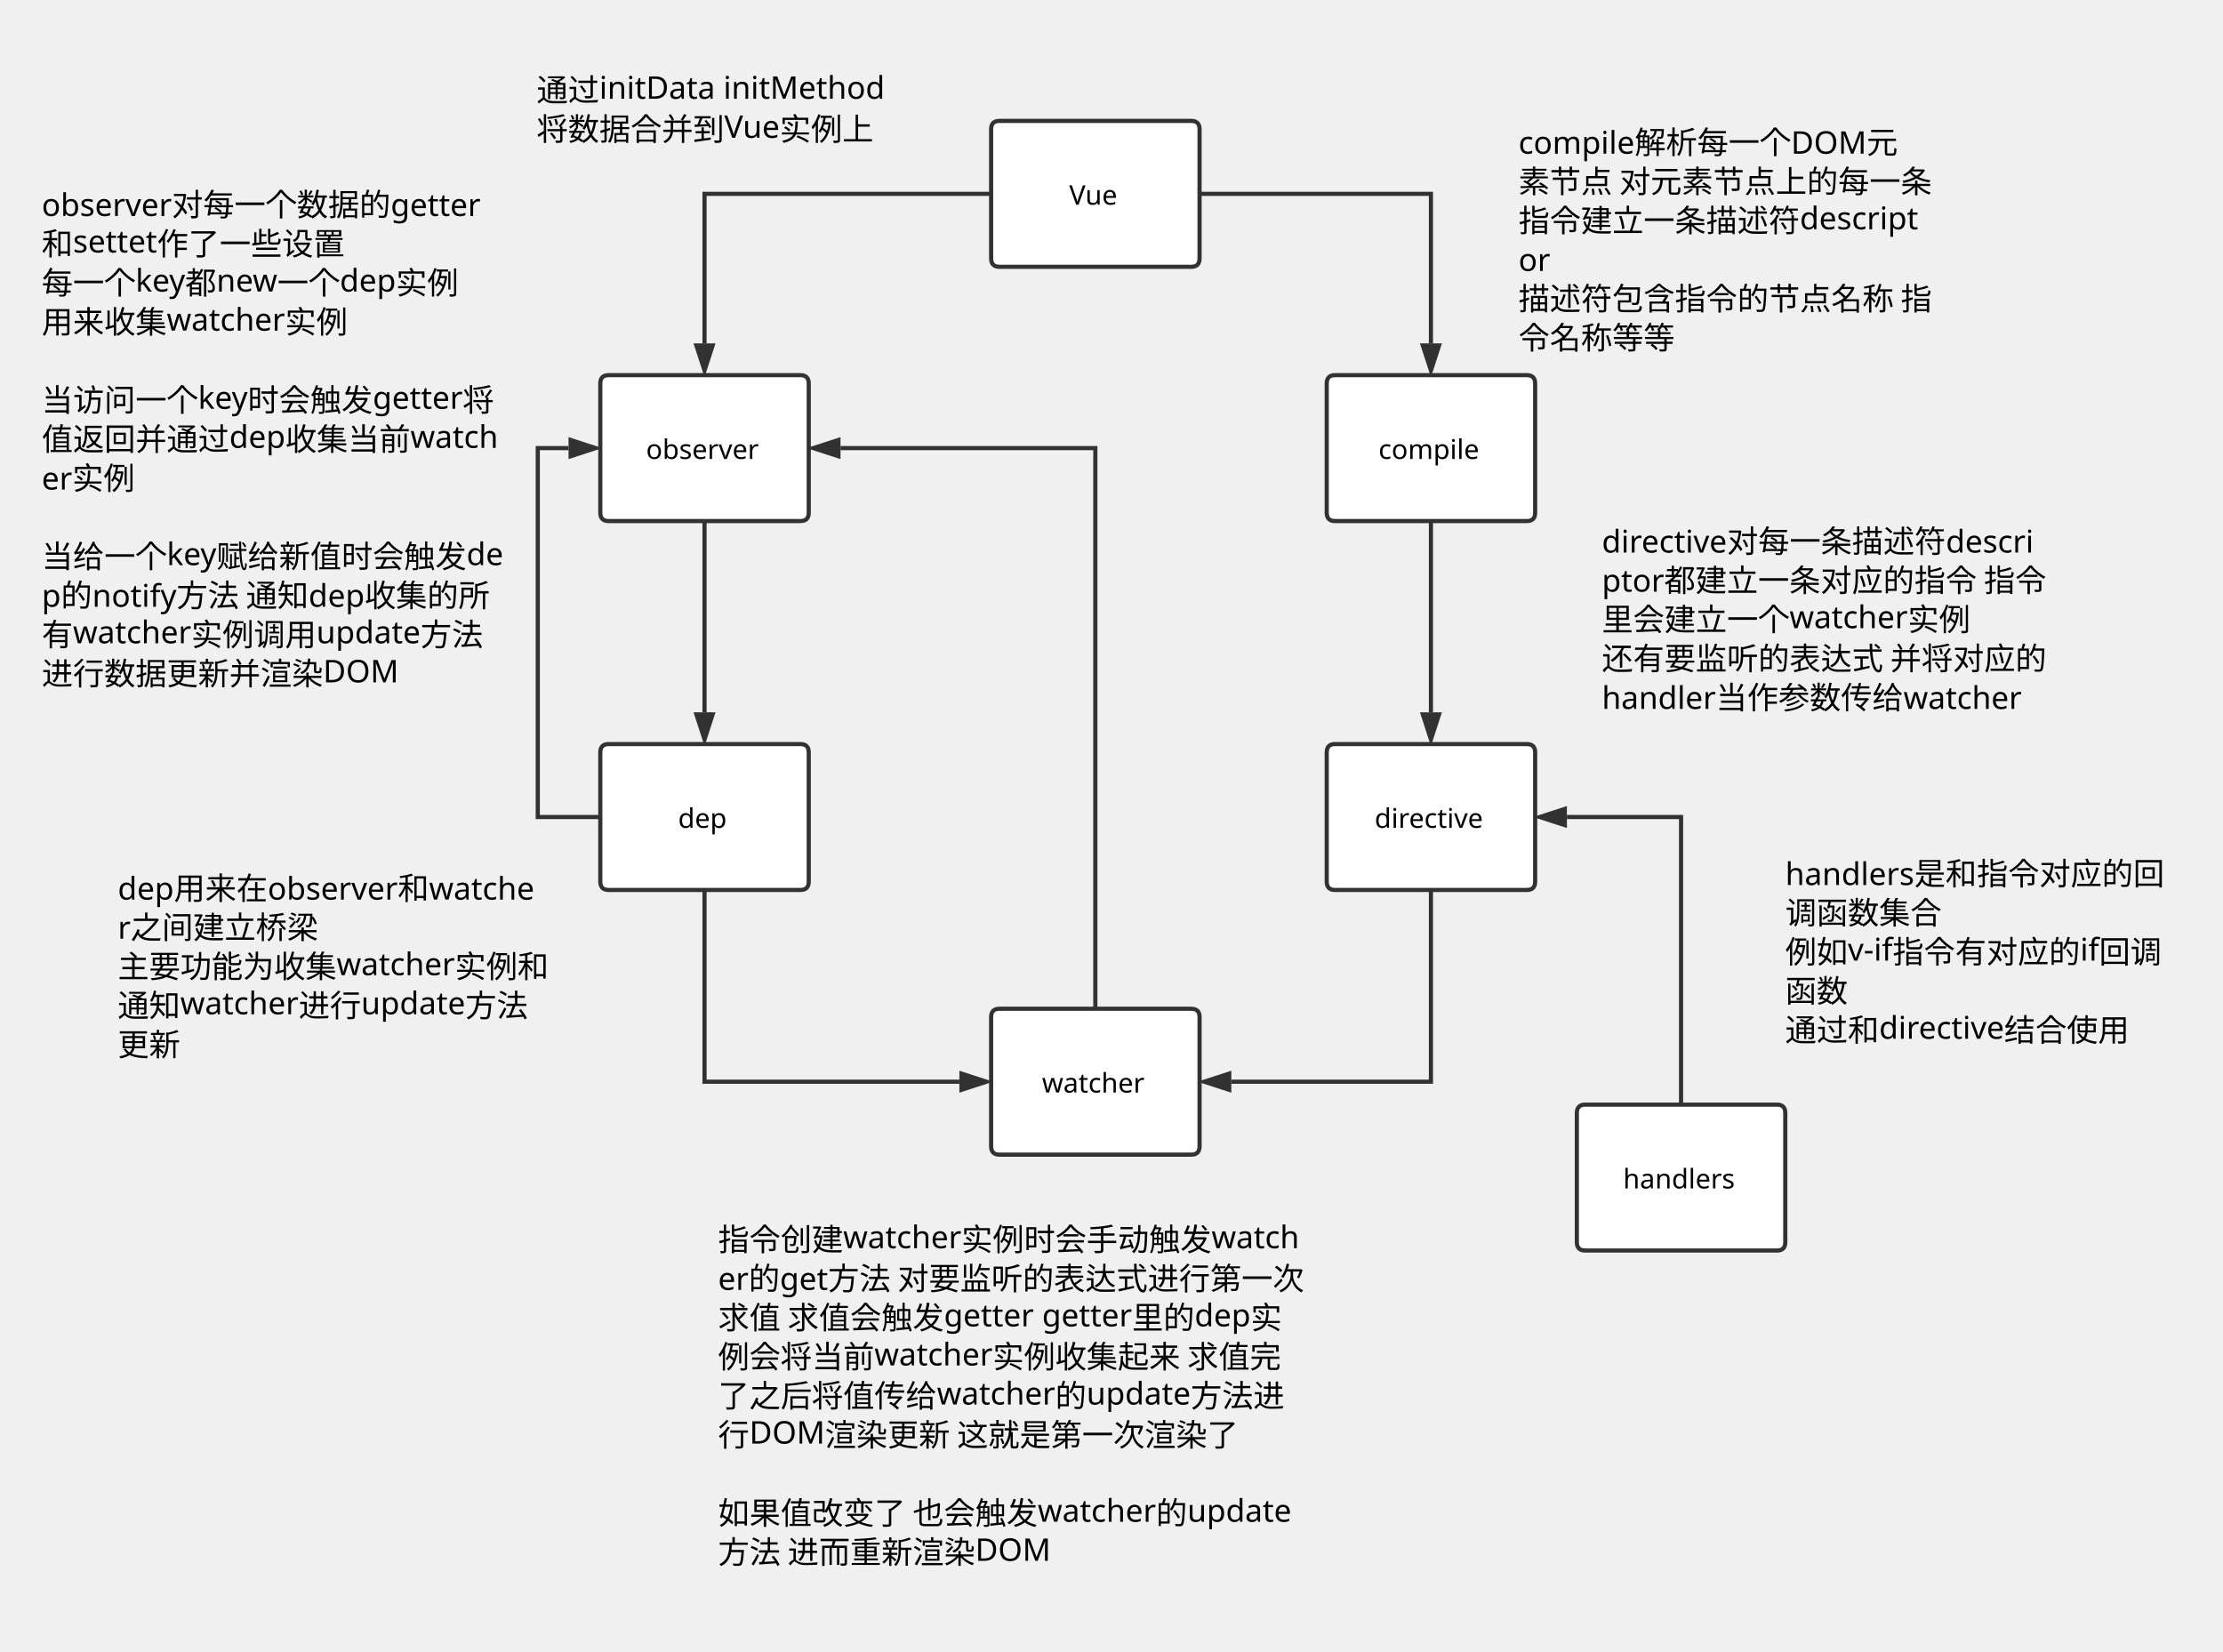
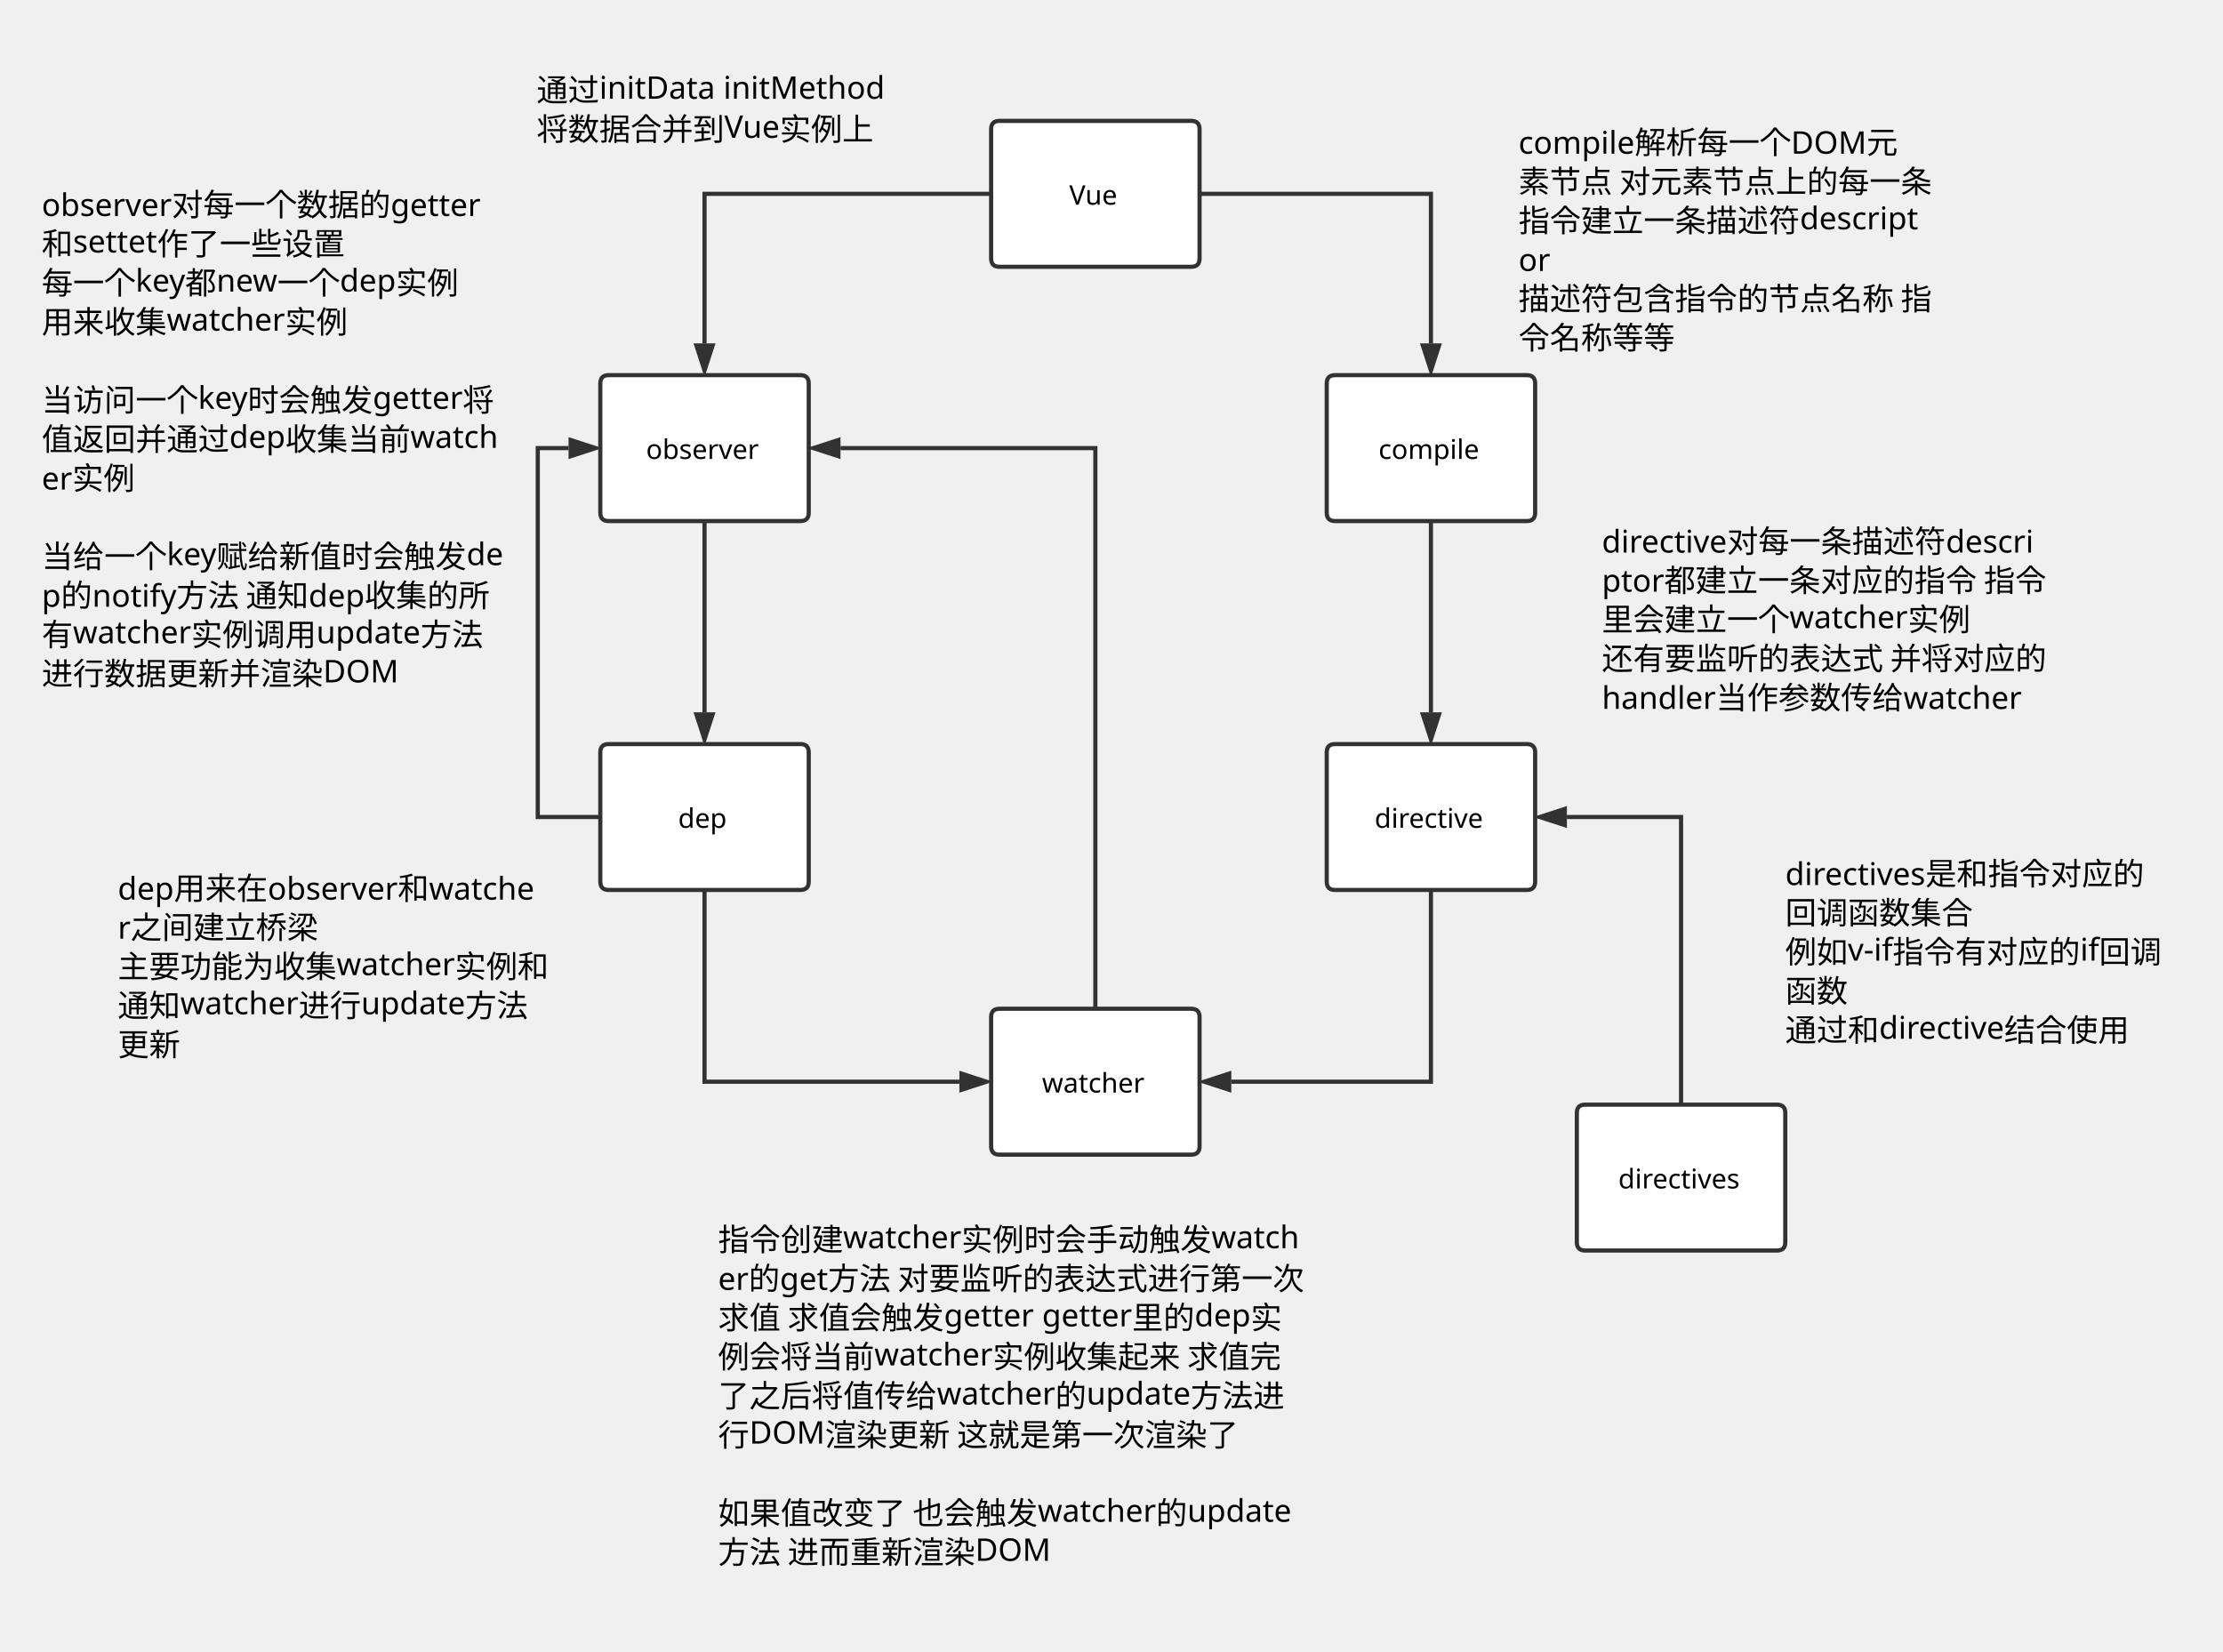
<svg xmlns="http://www.w3.org/2000/svg" id="processonSvg1000" viewBox="27.5 79.0 1066.5 792.25" width="1066.5" height="792.25">
  <defs id="ProcessOnDefs1001">
    <marker id="ProcessOnMarker1031" markerUnits="userSpaceOnUse" orient="auto" markerWidth="16.236" markerHeight="10.551" viewBox="-1.0 -1.376 16.236 10.551" refX="-1.0" refY="3.899">
      <path id="ProcessOnPath1032" d="M12.0 3.899L0.0 7.798V0.0Z" stroke="#323232" stroke-width="2.0" fill="#323232" transform="matrix(1.0,0.0,0.0,1.0,0.0,0.0)" />
    </marker>
    <marker id="ProcessOnMarker1035" markerUnits="userSpaceOnUse" orient="auto" markerWidth="16.236" markerHeight="10.551" viewBox="-1.0 -1.376 16.236 10.551" refX="-1.0" refY="3.899">
      <path id="ProcessOnPath1036" d="M12.0 3.899L0.0 7.798V0.0Z" stroke="#323232" stroke-width="2.0" fill="#323232" transform="matrix(1.0,0.0,0.0,1.0,0.0,0.0)" />
    </marker>
    <marker id="ProcessOnMarker1039" markerUnits="userSpaceOnUse" orient="auto" markerWidth="16.236" markerHeight="10.551" viewBox="-1.0 -1.376 16.236 10.551" refX="-1.0" refY="3.899">
      <path id="ProcessOnPath1040" d="M12.0 3.899L0.0 7.798V0.0Z" stroke="#323232" stroke-width="2.0" fill="#323232" transform="matrix(1.0,0.0,0.0,1.0,0.0,0.0)" />
    </marker>
    <marker id="ProcessOnMarker1043" markerUnits="userSpaceOnUse" orient="auto" markerWidth="16.236" markerHeight="10.551" viewBox="-1.0 -1.376 16.236 10.551" refX="-1.0" refY="3.899">
      <path id="ProcessOnPath1044" d="M12.0 3.899L0.0 7.798V0.0Z" stroke="#323232" stroke-width="2.0" fill="#323232" transform="matrix(1.0,0.0,0.0,1.0,0.0,0.0)" />
    </marker>
    <marker id="ProcessOnMarker1047" markerUnits="userSpaceOnUse" orient="auto" markerWidth="16.236" markerHeight="10.551" viewBox="-1.0 -1.376 16.236 10.551" refX="-1.0" refY="3.899">
      <path id="ProcessOnPath1048" d="M12.0 3.899L0.0 7.798V0.0Z" stroke="#323232" stroke-width="2.0" fill="#323232" transform="matrix(1.0,0.0,0.0,1.0,0.0,0.0)" />
    </marker>
    <marker id="ProcessOnMarker1051" markerUnits="userSpaceOnUse" orient="auto" markerWidth="16.236" markerHeight="10.551" viewBox="-1.0 -1.376 16.236 10.551" refX="-1.0" refY="3.899">
      <path id="ProcessOnPath1052" d="M12.0 3.899L0.0 7.798V0.0Z" stroke="#323232" stroke-width="2.0" fill="#323232" transform="matrix(1.0,0.0,0.0,1.0,0.0,0.0)" />
    </marker>
    <marker id="ProcessOnMarker1055" markerUnits="userSpaceOnUse" orient="auto" markerWidth="16.236" markerHeight="10.551" viewBox="-1.0 -1.376 16.236 10.551" refX="-1.0" refY="3.899">
      <path id="ProcessOnPath1056" d="M12.0 3.899L0.0 7.798V0.0Z" stroke="#323232" stroke-width="2.0" fill="#323232" transform="matrix(1.0,0.0,0.0,1.0,0.0,0.0)" />
    </marker>
    <marker id="ProcessOnMarker1081" markerUnits="userSpaceOnUse" orient="auto" markerWidth="16.236" markerHeight="10.551" viewBox="-1.0 -1.376 16.236 10.551" refX="-1.0" refY="3.899">
      <path id="ProcessOnPath1082" d="M12.0 3.899L0.0 7.798V0.0Z" stroke="#323232" stroke-width="2.0" fill="#323232" transform="matrix(1.0,0.0,0.0,1.0,0.0,0.0)" />
    </marker>
    <marker id="ProcessOnMarker1117" markerUnits="userSpaceOnUse" orient="auto" markerWidth="16.236" markerHeight="10.551" viewBox="-1.0 -1.376 16.236 10.551" refX="-1.0" refY="3.899">
      <path id="ProcessOnPath1118" d="M12.0 3.899L0.0 7.798V0.0Z" stroke="#323232" stroke-width="2.0" fill="#323232" transform="matrix(1.0,0.0,0.0,1.0,0.0,0.0)" />
    </marker>
  </defs>
  <g id="ProcessOnG1002">
    <path id="ProcessOnPath1003" d="M27.5 79.0H1094.0V871.25H27.5V79.0Z" fill="none" />
    <g id="ProcessOnG1004">
      <g id="ProcessOnG1005" transform="matrix(1.0,0.0,0.0,1.0,503.0,137.0)" opacity="1.0">
        <path id="ProcessOnPath1006" d="M0.0 4.0Q0.0 0.0 4.0 0.0L96.0 0.0Q100.0 0.0 100.0 4.0L100.0 66.0Q100.0 70.0 96.0 70.0L4.0 70.0Q0.0 70.0 0.0 66.0Z" stroke="#323232" stroke-width="2.0" stroke-dasharray="none" opacity="1.0" fill="#ffffff" />
        <g id="ProcessOnG1007" transform="matrix(1.0,0.0,0.0,1.0,10.0,26.875)">
          <text id="ProcessOnText1008" fill="#000000" font-size="13" x="39.0" y="13.325" font-family="微软雅黑" font-weight="normal" font-style="normal" text-decoration="none" family="微软雅黑" text-anchor="middle" size="13">Vue</text>
        </g>
      </g>
      <g id="ProcessOnG1009" transform="matrix(1.0,0.0,0.0,1.0,315.5,259.0)" opacity="1.0">
        <path id="ProcessOnPath1010" d="M0.0 4.0Q0.0 0.0 4.0 0.0L96.0 0.0Q100.0 0.0 100.0 4.0L100.0 66.0Q100.0 70.0 96.0 70.0L4.0 70.0Q0.0 70.0 0.0 66.0Z" stroke="#323232" stroke-width="2.0" stroke-dasharray="none" opacity="1.0" fill="#ffffff" />
        <g id="ProcessOnG1011" transform="matrix(1.0,0.0,0.0,1.0,10.0,26.875)">
          <text id="ProcessOnText1012" fill="#000000" font-size="13" x="39.0" y="13.325" font-family="微软雅黑" font-weight="normal" font-style="normal" text-decoration="none" family="微软雅黑" text-anchor="middle" size="13">observer</text>
        </g>
      </g>
      <g id="ProcessOnG1013" transform="matrix(1.0,0.0,0.0,1.0,664.0,259.0)" opacity="1.0">
        <path id="ProcessOnPath1014" d="M0.0 4.0Q0.0 0.0 4.0 0.0L96.0 0.0Q100.0 0.0 100.0 4.0L100.0 66.0Q100.0 70.0 96.0 70.0L4.0 70.0Q0.0 70.0 0.0 66.0Z" stroke="#323232" stroke-width="2.0" stroke-dasharray="none" opacity="1.0" fill="#ffffff" />
        <g id="ProcessOnG1015" transform="matrix(1.0,0.0,0.0,1.0,10.0,26.875)">
          <text id="ProcessOnText1016" fill="#000000" font-size="13" x="39.0" y="13.325" font-family="微软雅黑" font-weight="normal" font-style="normal" text-decoration="none" family="微软雅黑" text-anchor="middle" size="13">compile</text>
        </g>
      </g>
      <g id="ProcessOnG1017" transform="matrix(1.0,0.0,0.0,1.0,315.5,436.0)" opacity="1.0">
        <path id="ProcessOnPath1018" d="M0.0 4.0Q0.0 0.0 4.0 0.0L96.0 0.0Q100.0 0.0 100.0 4.0L100.0 66.0Q100.0 70.0 96.0 70.0L4.0 70.0Q0.0 70.0 0.0 66.0Z" stroke="#323232" stroke-width="2.0" stroke-dasharray="none" opacity="1.0" fill="#ffffff" />
        <g id="ProcessOnG1019" transform="matrix(1.0,0.0,0.0,1.0,10.0,26.875)">
          <text id="ProcessOnText1020" fill="#000000" font-size="13" x="39.0" y="13.325" font-family="微软雅黑" font-weight="normal" font-style="normal" text-decoration="none" family="微软雅黑" text-anchor="middle" size="13">dep</text>
        </g>
      </g>
      <g id="ProcessOnG1021" transform="matrix(1.0,0.0,0.0,1.0,664.0,436.0)" opacity="1.0">
        <path id="ProcessOnPath1022" d="M0.0 4.0Q0.0 0.0 4.0 0.0L96.0 0.0Q100.0 0.0 100.0 4.0L100.0 66.0Q100.0 70.0 96.0 70.0L4.0 70.0Q0.0 70.0 0.0 66.0Z" stroke="#323232" stroke-width="2.0" stroke-dasharray="none" opacity="1.0" fill="#ffffff" />
        <g id="ProcessOnG1023" transform="matrix(1.0,0.0,0.0,1.0,10.0,26.875)">
          <text id="ProcessOnText1024" fill="#000000" font-size="13" x="39.0" y="13.325" font-family="微软雅黑" font-weight="normal" font-style="normal" text-decoration="none" family="微软雅黑" text-anchor="middle" size="13">directive</text>
        </g>
      </g>
      <g id="ProcessOnG1025" transform="matrix(1.0,0.0,0.0,1.0,503.0,563.0)" opacity="1.0">
        <path id="ProcessOnPath1026" d="M0.0 4.0Q0.0 0.0 4.0 0.0L96.0 0.0Q100.0 0.0 100.0 4.0L100.0 66.0Q100.0 70.0 96.0 70.0L4.0 70.0Q0.0 70.0 0.0 66.0Z" stroke="#323232" stroke-width="2.0" stroke-dasharray="none" opacity="1.0" fill="#ffffff" />
        <g id="ProcessOnG1027" transform="matrix(1.0,0.0,0.0,1.0,10.0,26.875)">
          <text id="ProcessOnText1028" fill="#000000" font-size="13" x="39.0" y="13.325" font-family="微软雅黑" font-weight="normal" font-style="normal" text-decoration="none" family="微软雅黑" text-anchor="middle" size="13">watcher</text>
        </g>
      </g>
      <g id="ProcessOnG1029">
        <path id="ProcessOnPath1030" d="M603.0 172.0L714.0 172.0L714.0 243.764" stroke="#323232" stroke-width="2.0" stroke-dasharray="none" fill="none" marker-end="url(#ProcessOnMarker1031)" />
      </g>
      <g id="ProcessOnG1033">
        <path id="ProcessOnPath1034" d="M503.0 172.0L365.5 172.0L365.5 243.764" stroke="#323232" stroke-width="2.0" stroke-dasharray="none" fill="none" marker-end="url(#ProcessOnMarker1035)" />
      </g>
      <g id="ProcessOnG1037">
        <path id="ProcessOnPath1038" d="M365.5 329.0L365.5 382.5L365.5 382.5L365.5 420.764" stroke="#323232" stroke-width="2.0" stroke-dasharray="none" fill="none" marker-end="url(#ProcessOnMarker1039)" />
      </g>
      <g id="ProcessOnG1041">
        <path id="ProcessOnPath1042" d="M714.0 329.0L714.0 382.5L714.0 382.5L714.0 420.764" stroke="#323232" stroke-width="2.0" stroke-dasharray="none" fill="none" marker-end="url(#ProcessOnMarker1043)" />
      </g>
      <g id="ProcessOnG1045">
        <path id="ProcessOnPath1046" d="M714.0 506.0L714.0 598.0L618.236 598.0" stroke="#323232" stroke-width="2.0" stroke-dasharray="none" fill="none" marker-end="url(#ProcessOnMarker1047)" />
      </g>
      <g id="ProcessOnG1049">
        <path id="ProcessOnPath1050" d="M553.0 563.0L553.0 294.0L430.736 294.0" stroke="#323232" stroke-width="2.0" stroke-dasharray="none" fill="none" marker-end="url(#ProcessOnMarker1051)" />
      </g>
      <g id="ProcessOnG1053">
        <path id="ProcessOnPath1054" d="M365.5 506.0L365.5 598.0L487.764 598.0" stroke="#323232" stroke-width="2.0" stroke-dasharray="none" fill="none" marker-end="url(#ProcessOnMarker1055)" />
      </g>
      <g id="ProcessOnG1057" transform="matrix(1.0,0.0,0.0,1.0,285.0,99.0)" opacity="1.0">
        <path id="ProcessOnPath1058" d="M0.0 0.0L187.0 0.0L187.0 64.0L0.0 64.0Z" stroke="none" stroke-width="0.0" stroke-dasharray="none" opacity="1.0" fill="none" />
        <g id="ProcessOnG1059" transform="matrix(1.0,0.0,0.0,1.0,0.0,13.25)">
          <text id="ProcessOnText1060" fill="#000000" font-size="15" x="0.0" y="15.375" font-family="微软雅黑" font-weight="normal" font-style="normal" text-decoration="none" family="微软雅黑" text-anchor="start" size="15">通过initData initMethod</text>
          <text id="ProcessOnText1061" fill="#000000" font-size="15" x="0.0" y="34.125" font-family="微软雅黑" font-weight="normal" font-style="normal" text-decoration="none" family="微软雅黑" text-anchor="start" size="15">将数据合并到Vue实例上</text>
        </g>
      </g>
      <g id="ProcessOnG1062" transform="matrix(1.0,0.0,0.0,1.0,47.5,161.0)" opacity="1.0">
        <path id="ProcessOnPath1063" d="M0.0 0.0L229.0 0.0L229.0 275.0L0.0 275.0Z" stroke="none" stroke-width="0.0" stroke-dasharray="none" opacity="1.0" fill="none" />
        <g id="ProcessOnG1064" transform="matrix(1.0,0.0,0.0,1.0,0.0,6.25)">
          <text id="ProcessOnText1065" fill="#000000" font-size="15" x="0.0" y="15.375" font-family="微软雅黑" font-weight="normal" font-style="normal" text-decoration="none" family="微软雅黑" text-anchor="start" size="15">observer对每一个数据的getter</text>
          <text id="ProcessOnText1066" fill="#000000" font-size="15" x="0.0" y="34.125" font-family="微软雅黑" font-weight="normal" font-style="normal" text-decoration="none" family="微软雅黑" text-anchor="start" size="15">和settet作了一些设置</text>
          <text id="ProcessOnText1067" fill="#000000" font-size="15" x="0.0" y="52.875" font-family="微软雅黑" font-weight="normal" font-style="normal" text-decoration="none" family="微软雅黑" text-anchor="start" size="15">每一个key都new一个dep实例</text>
          <text id="ProcessOnText1068" fill="#000000" font-size="15" x="0.0" y="71.625" font-family="微软雅黑" font-weight="normal" font-style="normal" text-decoration="none" family="微软雅黑" text-anchor="start" size="15">用来收集watcher实例</text>
          <text id="ProcessOnText1069" fill="#000000" font-size="15" x="0.0" y="90.375" font-family="微软雅黑" font-weight="normal" font-style="normal" text-decoration="none" family="微软雅黑" text-anchor="start" size="15" />
          <text id="ProcessOnText1070" fill="#000000" font-size="15" x="0.0" y="109.125" font-family="微软雅黑" font-weight="normal" font-style="normal" text-decoration="none" family="微软雅黑" text-anchor="start" size="15">当访问一个key时会触发getter将</text>
          <text id="ProcessOnText1071" fill="#000000" font-size="15" x="0.0" y="127.875" font-family="微软雅黑" font-weight="normal" font-style="normal" text-decoration="none" family="微软雅黑" text-anchor="start" size="15">值返回并通过dep收集当前watch</text>
          <text id="ProcessOnText1072" fill="#000000" font-size="15" x="0.0" y="146.625" font-family="微软雅黑" font-weight="normal" font-style="normal" text-decoration="none" family="微软雅黑" text-anchor="start" size="15">er实例</text>
          <text id="ProcessOnText1073" fill="#000000" font-size="15" x="0.0" y="165.375" font-family="微软雅黑" font-weight="normal" font-style="normal" text-decoration="none" family="微软雅黑" text-anchor="start" size="15" />
          <text id="ProcessOnText1074" fill="#000000" font-size="15" x="0.0" y="184.125" font-family="微软雅黑" font-weight="normal" font-style="normal" text-decoration="none" family="微软雅黑" text-anchor="start" size="15">当给一个key赋给新值时会触发de</text>
          <text id="ProcessOnText1075" fill="#000000" font-size="15" x="0.0" y="202.875" font-family="微软雅黑" font-weight="normal" font-style="normal" text-decoration="none" family="微软雅黑" text-anchor="start" size="15">p的notify方法 通知dep收集的所</text>
          <text id="ProcessOnText1076" fill="#000000" font-size="15" x="0.0" y="221.625" font-family="微软雅黑" font-weight="normal" font-style="normal" text-decoration="none" family="微软雅黑" text-anchor="start" size="15">有watcher实例调用update方法</text>
          <text id="ProcessOnText1077" fill="#000000" font-size="15" x="0.0" y="240.375" font-family="微软雅黑" font-weight="normal" font-style="normal" text-decoration="none" family="微软雅黑" text-anchor="start" size="15">进行数据更新并渲染DOM</text>
          <text id="ProcessOnText1078" fill="#000000" font-size="15" x="0.0" y="259.125" font-family="微软雅黑" font-weight="normal" font-style="normal" text-decoration="none" family="微软雅黑" text-anchor="start" size="15" />
        </g>
      </g>
      <g id="ProcessOnG1079">
        <path id="ProcessOnPath1080" d="M315.5 471.0L285.5 471.0L285.5 294.0L300.264 294.0" stroke="#323232" stroke-width="2.0" stroke-dasharray="none" fill="none" marker-end="url(#ProcessOnMarker1081)" />
      </g>
      <g id="ProcessOnG1083" transform="matrix(1.0,0.0,0.0,1.0,84.0,501.0)" opacity="1.0">
        <path id="ProcessOnPath1084" d="M0.0 0.0L212.0 0.0L212.0 101.0L0.0 101.0Z" stroke="none" stroke-width="0.0" stroke-dasharray="none" opacity="1.0" fill="none" />
        <g id="ProcessOnG1085" transform="matrix(1.0,0.0,0.0,1.0,0.0,-5.75)">
          <text id="ProcessOnText1086" fill="#000000" font-size="15" x="0.0" y="15.375" font-family="微软雅黑" font-weight="normal" font-style="normal" text-decoration="none" family="微软雅黑" text-anchor="start" size="15">dep用来在observer和watche</text>
          <text id="ProcessOnText1087" fill="#000000" font-size="15" x="0.0" y="34.125" font-family="微软雅黑" font-weight="normal" font-style="normal" text-decoration="none" family="微软雅黑" text-anchor="start" size="15">r之间建立桥梁</text>
          <text id="ProcessOnText1088" fill="#000000" font-size="15" x="0.0" y="52.875" font-family="微软雅黑" font-weight="normal" font-style="normal" text-decoration="none" family="微软雅黑" text-anchor="start" size="15">主要功能为收集watcher实例和</text>
          <text id="ProcessOnText1089" fill="#000000" font-size="15" x="0.0" y="71.625" font-family="微软雅黑" font-weight="normal" font-style="normal" text-decoration="none" family="微软雅黑" text-anchor="start" size="15">通知watcher进行update方法</text>
          <text id="ProcessOnText1090" fill="#000000" font-size="15" x="0.0" y="90.375" font-family="微软雅黑" font-weight="normal" font-style="normal" text-decoration="none" family="微软雅黑" text-anchor="start" size="15">更新</text>
          <text id="ProcessOnText1091" fill="#000000" font-size="15" x="0.0" y="109.125" font-family="微软雅黑" font-weight="normal" font-style="normal" text-decoration="none" family="微软雅黑" text-anchor="start" size="15" />
        </g>
      </g>
      <g id="ProcessOnG1092" transform="matrix(1.0,0.0,0.0,1.0,756.0,160.0)" opacity="1.0">
        <path id="ProcessOnPath1093" d="M0.0 0.0L201.0 0.0L201.0 86.0L0.0 86.0Z" stroke="none" stroke-width="0.0" stroke-dasharray="none" opacity="1.0" fill="none" />
        <g id="ProcessOnG1094" transform="matrix(1.0,0.0,0.0,1.0,0.0,-22.625)">
          <text id="ProcessOnText1095" fill="#000000" font-size="15" x="0.0" y="15.375" font-family="微软雅黑" font-weight="normal" font-style="normal" text-decoration="none" family="微软雅黑" text-anchor="start" size="15">compile解析每一个DOM元</text>
          <text id="ProcessOnText1096" fill="#000000" font-size="15" x="0.0" y="34.125" font-family="微软雅黑" font-weight="normal" font-style="normal" text-decoration="none" family="微软雅黑" text-anchor="start" size="15">素节点 对元素节点上的每一条</text>
          <text id="ProcessOnText1097" fill="#000000" font-size="15" x="0.0" y="52.875" font-family="微软雅黑" font-weight="normal" font-style="normal" text-decoration="none" family="微软雅黑" text-anchor="start" size="15">指令建立一条描述符descript</text>
          <text id="ProcessOnText1098" fill="#000000" font-size="15" x="0.0" y="71.625" font-family="微软雅黑" font-weight="normal" font-style="normal" text-decoration="none" family="微软雅黑" text-anchor="start" size="15">or</text>
          <text id="ProcessOnText1099" fill="#000000" font-size="15" x="0.0" y="90.375" font-family="微软雅黑" font-weight="normal" font-style="normal" text-decoration="none" family="微软雅黑" text-anchor="start" size="15">描述符包含指令的节点名称 指</text>
          <text id="ProcessOnText1100" fill="#000000" font-size="15" x="0.0" y="109.125" font-family="微软雅黑" font-weight="normal" font-style="normal" text-decoration="none" family="微软雅黑" text-anchor="start" size="15">令名称等等</text>
          <text id="ProcessOnText1101" fill="#000000" font-size="15" x="0.0" y="127.875" font-family="微软雅黑" font-weight="normal" font-style="normal" text-decoration="none" family="微软雅黑" text-anchor="start" size="15"> </text>
        </g>
      </g>
      <g id="ProcessOnG1102" transform="matrix(1.0,0.0,0.0,1.0,796.0,334.0)" opacity="1.0">
        <path id="ProcessOnPath1103" d="M0.0 0.0L223.0 0.0L223.0 102.0L0.0 102.0Z" stroke="none" stroke-width="0.0" stroke-dasharray="none" opacity="1.0" fill="none" />
        <g id="ProcessOnG1104" transform="matrix(1.0,0.0,0.0,1.0,0.0,-5.25)">
          <text id="ProcessOnText1105" fill="#000000" font-size="15" x="0.0" y="15.375" font-family="微软雅黑" font-weight="normal" font-style="normal" text-decoration="none" family="微软雅黑" text-anchor="start" size="15">directive对每一条描述符descri</text>
          <text id="ProcessOnText1106" fill="#000000" font-size="15" x="0.0" y="34.125" font-family="微软雅黑" font-weight="normal" font-style="normal" text-decoration="none" family="微软雅黑" text-anchor="start" size="15">ptor都建立一条对应的指令 指令</text>
          <text id="ProcessOnText1107" fill="#000000" font-size="15" x="0.0" y="52.875" font-family="微软雅黑" font-weight="normal" font-style="normal" text-decoration="none" family="微软雅黑" text-anchor="start" size="15">里会建立一个watcher实例</text>
          <text id="ProcessOnText1108" fill="#000000" font-size="15" x="0.0" y="71.625" font-family="微软雅黑" font-weight="normal" font-style="normal" text-decoration="none" family="微软雅黑" text-anchor="start" size="15">还有要监听的表达式 并将对应的</text>
          <text id="ProcessOnText1109" fill="#000000" font-size="15" x="0.0" y="90.375" font-family="微软雅黑" font-weight="normal" font-style="normal" text-decoration="none" family="微软雅黑" text-anchor="start" size="15">handler当作参数传给watcher</text>
          <text id="ProcessOnText1110" fill="#000000" font-size="15" x="0.0" y="109.125" font-family="微软雅黑" font-weight="normal" font-style="normal" text-decoration="none" family="微软雅黑" text-anchor="start" size="15" />
        </g>
      </g>
      <g id="ProcessOnG1111" transform="matrix(1.0,0.0,0.0,1.0,784.0,609.0)" opacity="1.0">
        <path id="ProcessOnPath1112" d="M0.0 4.0Q0.0 0.0 4.0 0.0L96.0 0.0Q100.0 0.0 100.0 4.0L100.0 66.0Q100.0 70.0 96.0 70.0L4.0 70.0Q0.0 70.0 0.0 66.0Z" stroke="#323232" stroke-width="2.0" stroke-dasharray="none" opacity="1.0" fill="#ffffff" />
        <g id="ProcessOnG1113" transform="matrix(1.0,0.0,0.0,1.0,10.0,26.875)">
-           <text id="ProcessOnText1114" fill="#000000" font-size="13" x="39.0" y="13.325" font-family="微软雅黑" font-weight="normal" font-style="normal" text-decoration="none" family="微软雅黑" text-anchor="middle" size="13">handlers</text>
+           <text id="ProcessOnText1114" fill="#000000" font-size="13" x="39.0" y="13.325" font-family="微软雅黑" font-weight="normal" font-style="normal" text-decoration="none" family="微软雅黑" text-anchor="middle" size="13">directives</text>
        </g>
      </g>
      <g id="ProcessOnG1115">
        <path id="ProcessOnPath1116" d="M834.0 609.0L834.0 471.0L779.236 471.0" stroke="#323232" stroke-width="2.0" stroke-dasharray="none" fill="none" marker-end="url(#ProcessOnMarker1117)" />
      </g>
      <g id="ProcessOnG1119" transform="matrix(1.0,0.0,0.0,1.0,884.0,491.0)" opacity="1.0">
        <path id="ProcessOnPath1120" d="M0.0 0.0L190.0 0.0L190.0 107.0L0.0 107.0Z" stroke="none" stroke-width="0.0" stroke-dasharray="none" opacity="1.0" fill="none" />
        <g id="ProcessOnG1121" transform="matrix(1.0,0.0,0.0,1.0,0.0,-2.75)">
-           <text id="ProcessOnText1122" fill="#000000" font-size="15" x="0.0" y="15.375" font-family="微软雅黑" font-weight="normal" font-style="normal" text-decoration="none" family="微软雅黑" text-anchor="start" size="15">handlers是和指令对应的回</text>
-           <text id="ProcessOnText1123" fill="#000000" font-size="15" x="0.0" y="34.125" font-family="微软雅黑" font-weight="normal" font-style="normal" text-decoration="none" family="微软雅黑" text-anchor="start" size="15">调函数集合</text>
+           <text id="ProcessOnText1122" fill="#000000" font-size="15" x="0.0" y="15.375" font-family="微软雅黑" font-weight="normal" font-style="normal" text-decoration="none" family="微软雅黑" text-anchor="start" size="15">directives是和指令对应的</text>
+           <text id="ProcessOnText1123" fill="#000000" font-size="15" x="0.0" y="34.125" font-family="微软雅黑" font-weight="normal" font-style="normal" text-decoration="none" family="微软雅黑" text-anchor="start" size="15">回调函数集合</text>
          <text id="ProcessOnText1124" fill="#000000" font-size="15" x="0.0" y="52.875" font-family="微软雅黑" font-weight="normal" font-style="normal" text-decoration="none" family="微软雅黑" text-anchor="start" size="15">例如v-if指令有对应的if回调</text>
          <text id="ProcessOnText1125" fill="#000000" font-size="15" x="0.0" y="71.625" font-family="微软雅黑" font-weight="normal" font-style="normal" text-decoration="none" family="微软雅黑" text-anchor="start" size="15">函数</text>
          <text id="ProcessOnText1126" fill="#000000" font-size="15" x="0.0" y="90.375" font-family="微软雅黑" font-weight="normal" font-style="normal" text-decoration="none" family="微软雅黑" text-anchor="start" size="15">通过和directive结合使用</text>
          <text id="ProcessOnText1127" fill="#000000" font-size="15" x="0.0" y="109.125" font-family="微软雅黑" font-weight="normal" font-style="normal" text-decoration="none" family="微软雅黑" text-anchor="start" size="15" />
        </g>
      </g>
      <g id="ProcessOnG1128" transform="matrix(1.0,0.0,0.0,1.0,372.0,665.0)" opacity="1.0">
        <path id="ProcessOnPath1129" d="M0.0 0.0L288.0 0.0L288.0 185.0L0.0 185.0Z" stroke="none" stroke-width="0.0" stroke-dasharray="none" opacity="1.0" fill="none" />
        <g id="ProcessOnG1130" transform="matrix(1.0,0.0,0.0,1.0,0.0,-1.25)">
          <text id="ProcessOnText1131" fill="#000000" font-size="15" x="0.0" y="15.375" font-family="微软雅黑" font-weight="normal" font-style="normal" text-decoration="none" family="微软雅黑" text-anchor="start" size="15">指令创建watcher实例时会手动触发watch</text>
          <text id="ProcessOnText1132" fill="#000000" font-size="15" x="0.0" y="34.125" font-family="微软雅黑" font-weight="normal" font-style="normal" text-decoration="none" family="微软雅黑" text-anchor="start" size="15">er的get方法 对要监听的表达式进行第一次</text>
          <text id="ProcessOnText1133" fill="#000000" font-size="15" x="0.0" y="52.875" font-family="微软雅黑" font-weight="normal" font-style="normal" text-decoration="none" family="微软雅黑" text-anchor="start" size="15">求值 求值会触发getter getter里的dep实</text>
          <text id="ProcessOnText1134" fill="#000000" font-size="15" x="0.0" y="71.625" font-family="微软雅黑" font-weight="normal" font-style="normal" text-decoration="none" family="微软雅黑" text-anchor="start" size="15">例会将当前watcher实例收集起来 求值完</text>
          <text id="ProcessOnText1135" fill="#000000" font-size="15" x="0.0" y="90.375" font-family="微软雅黑" font-weight="normal" font-style="normal" text-decoration="none" family="微软雅黑" text-anchor="start" size="15">了之后将值传给watcher的update方法进</text>
          <text id="ProcessOnText1136" fill="#000000" font-size="15" x="0.0" y="109.125" font-family="微软雅黑" font-weight="normal" font-style="normal" text-decoration="none" family="微软雅黑" text-anchor="start" size="15">行DOM渲染更新 这就是第一次渲染了</text>
          <text id="ProcessOnText1137" fill="#000000" font-size="15" x="0.0" y="127.875" font-family="微软雅黑" font-weight="normal" font-style="normal" text-decoration="none" family="微软雅黑" text-anchor="start" size="15" />
          <text id="ProcessOnText1138" fill="#000000" font-size="15" x="0.0" y="146.625" font-family="微软雅黑" font-weight="normal" font-style="normal" text-decoration="none" family="微软雅黑" text-anchor="start" size="15">如果值改变了 也会触发watcher的update</text>
          <text id="ProcessOnText1139" fill="#000000" font-size="15" x="0.0" y="165.375" font-family="微软雅黑" font-weight="normal" font-style="normal" text-decoration="none" family="微软雅黑" text-anchor="start" size="15">方法 进而重新渲染DOM</text>
          <text id="ProcessOnText1140" fill="#000000" font-size="15" x="0.0" y="184.125" font-family="微软雅黑" font-weight="normal" font-style="normal" text-decoration="none" family="微软雅黑" text-anchor="start" size="15" />
        </g>
      </g>
    </g>
  </g>
</svg>
